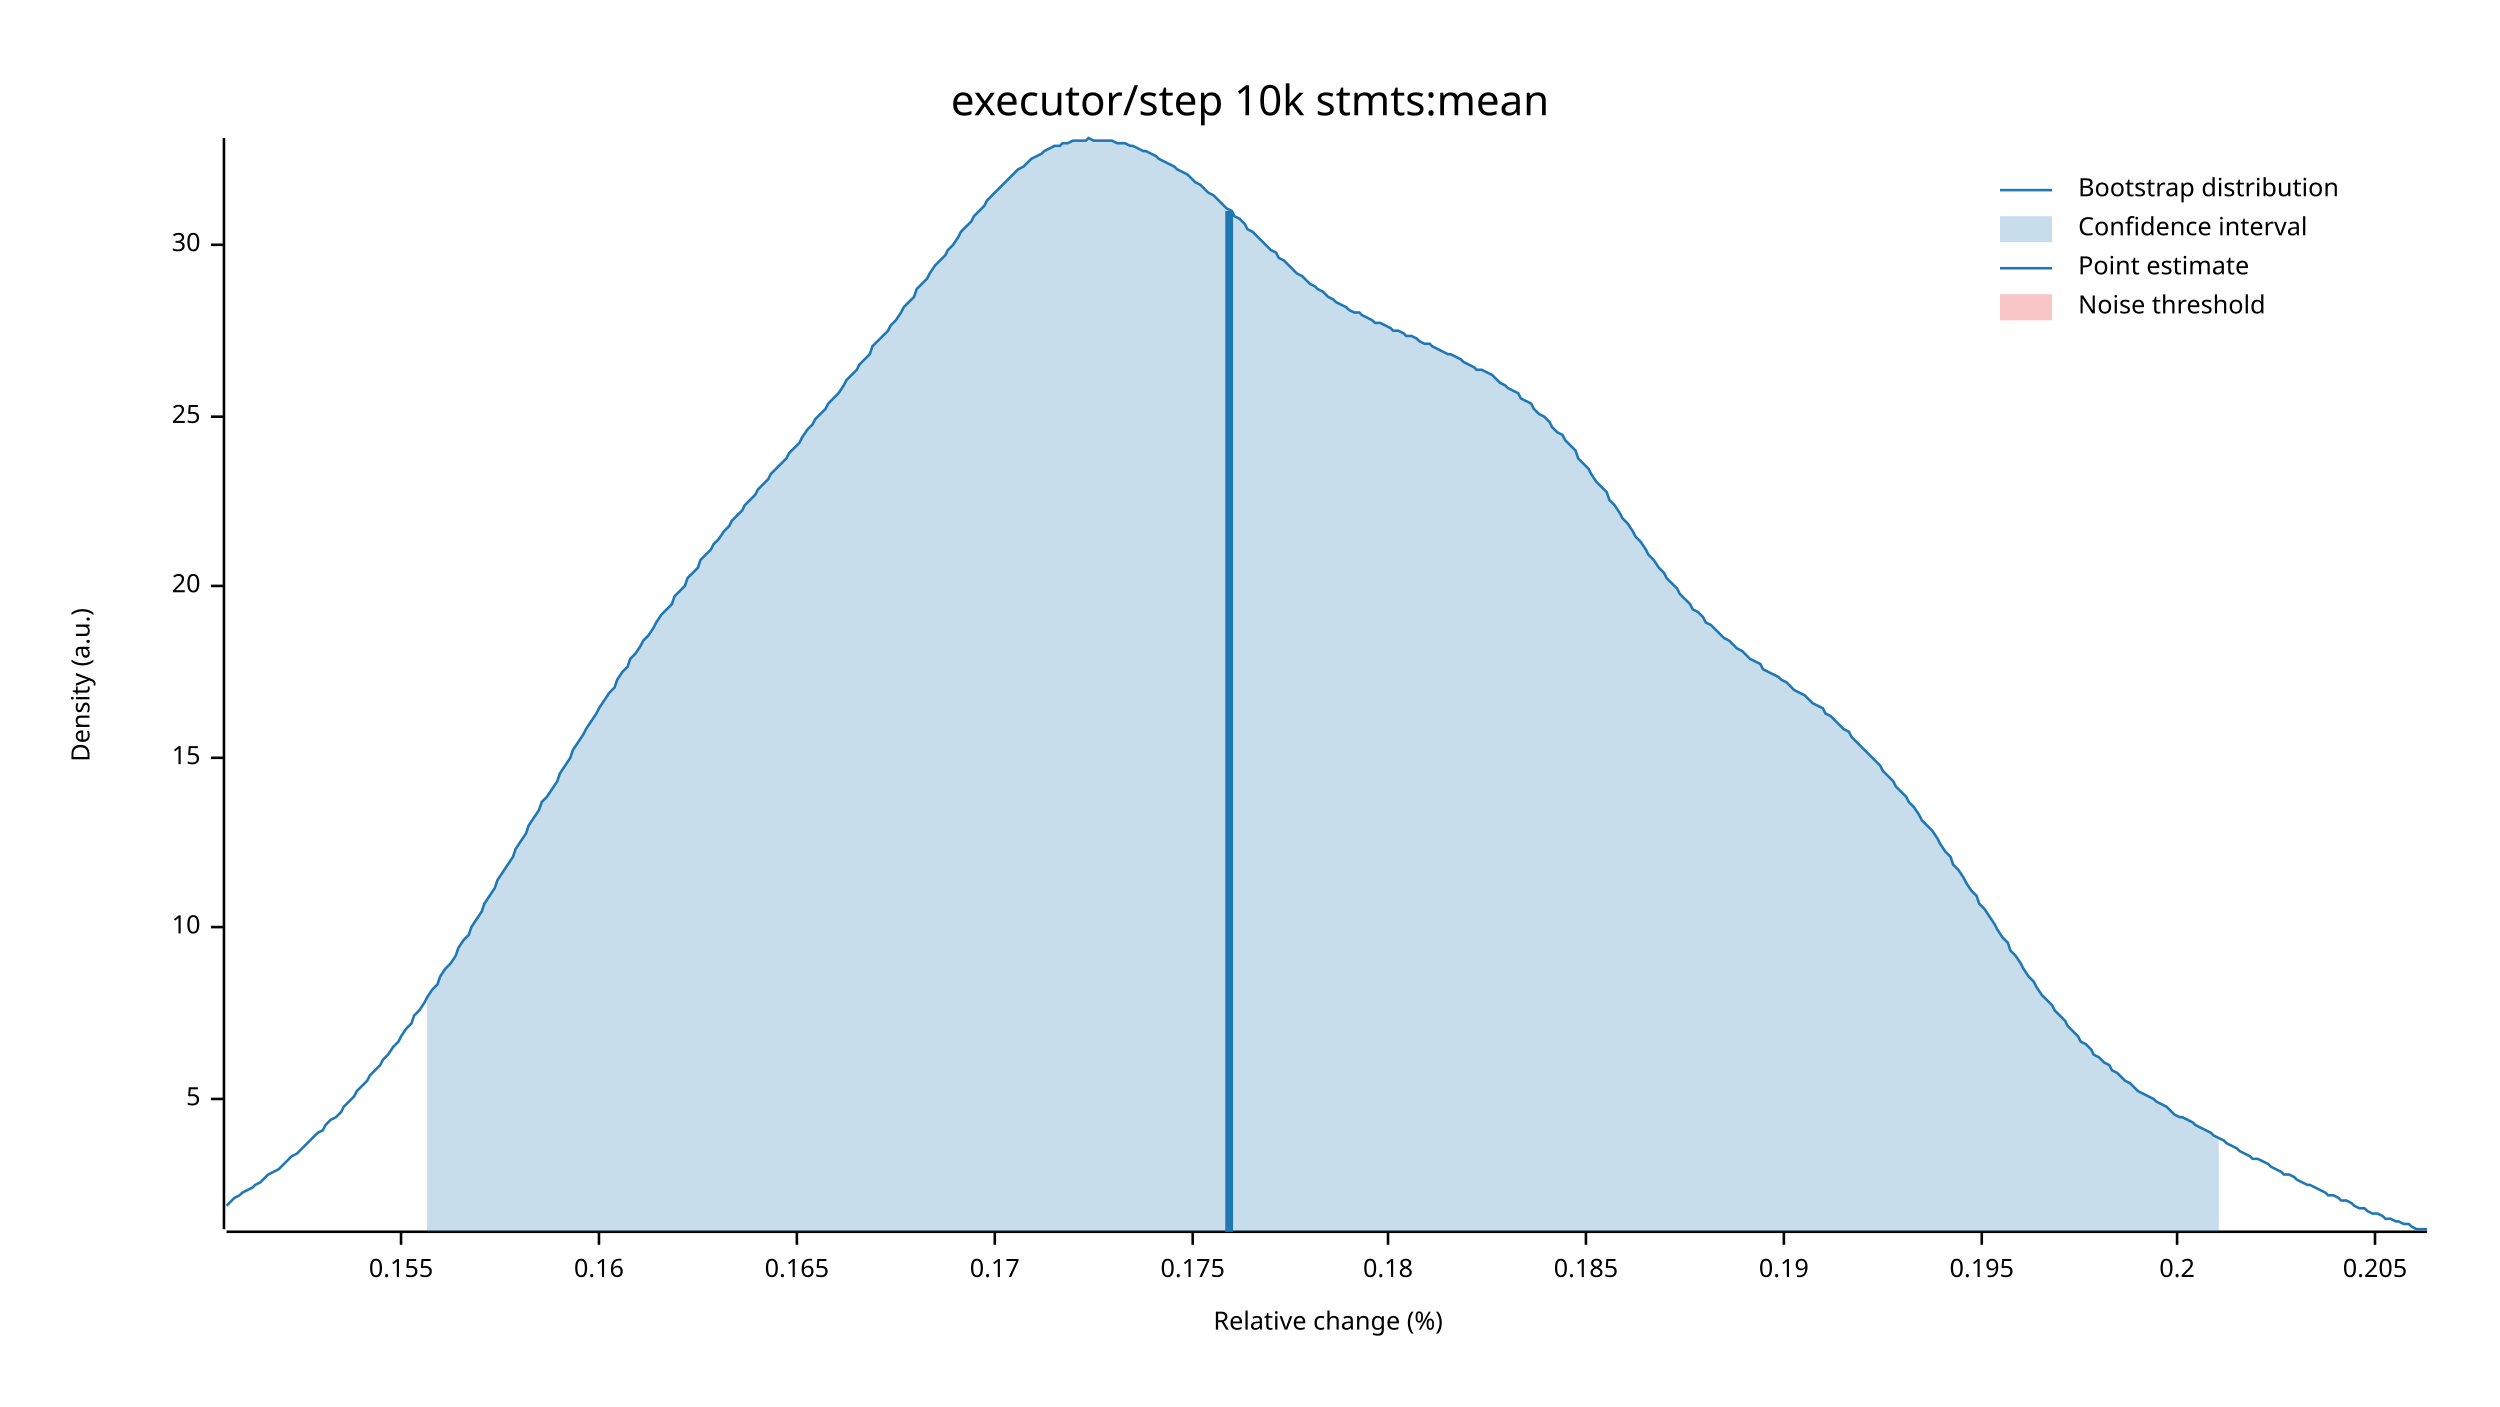
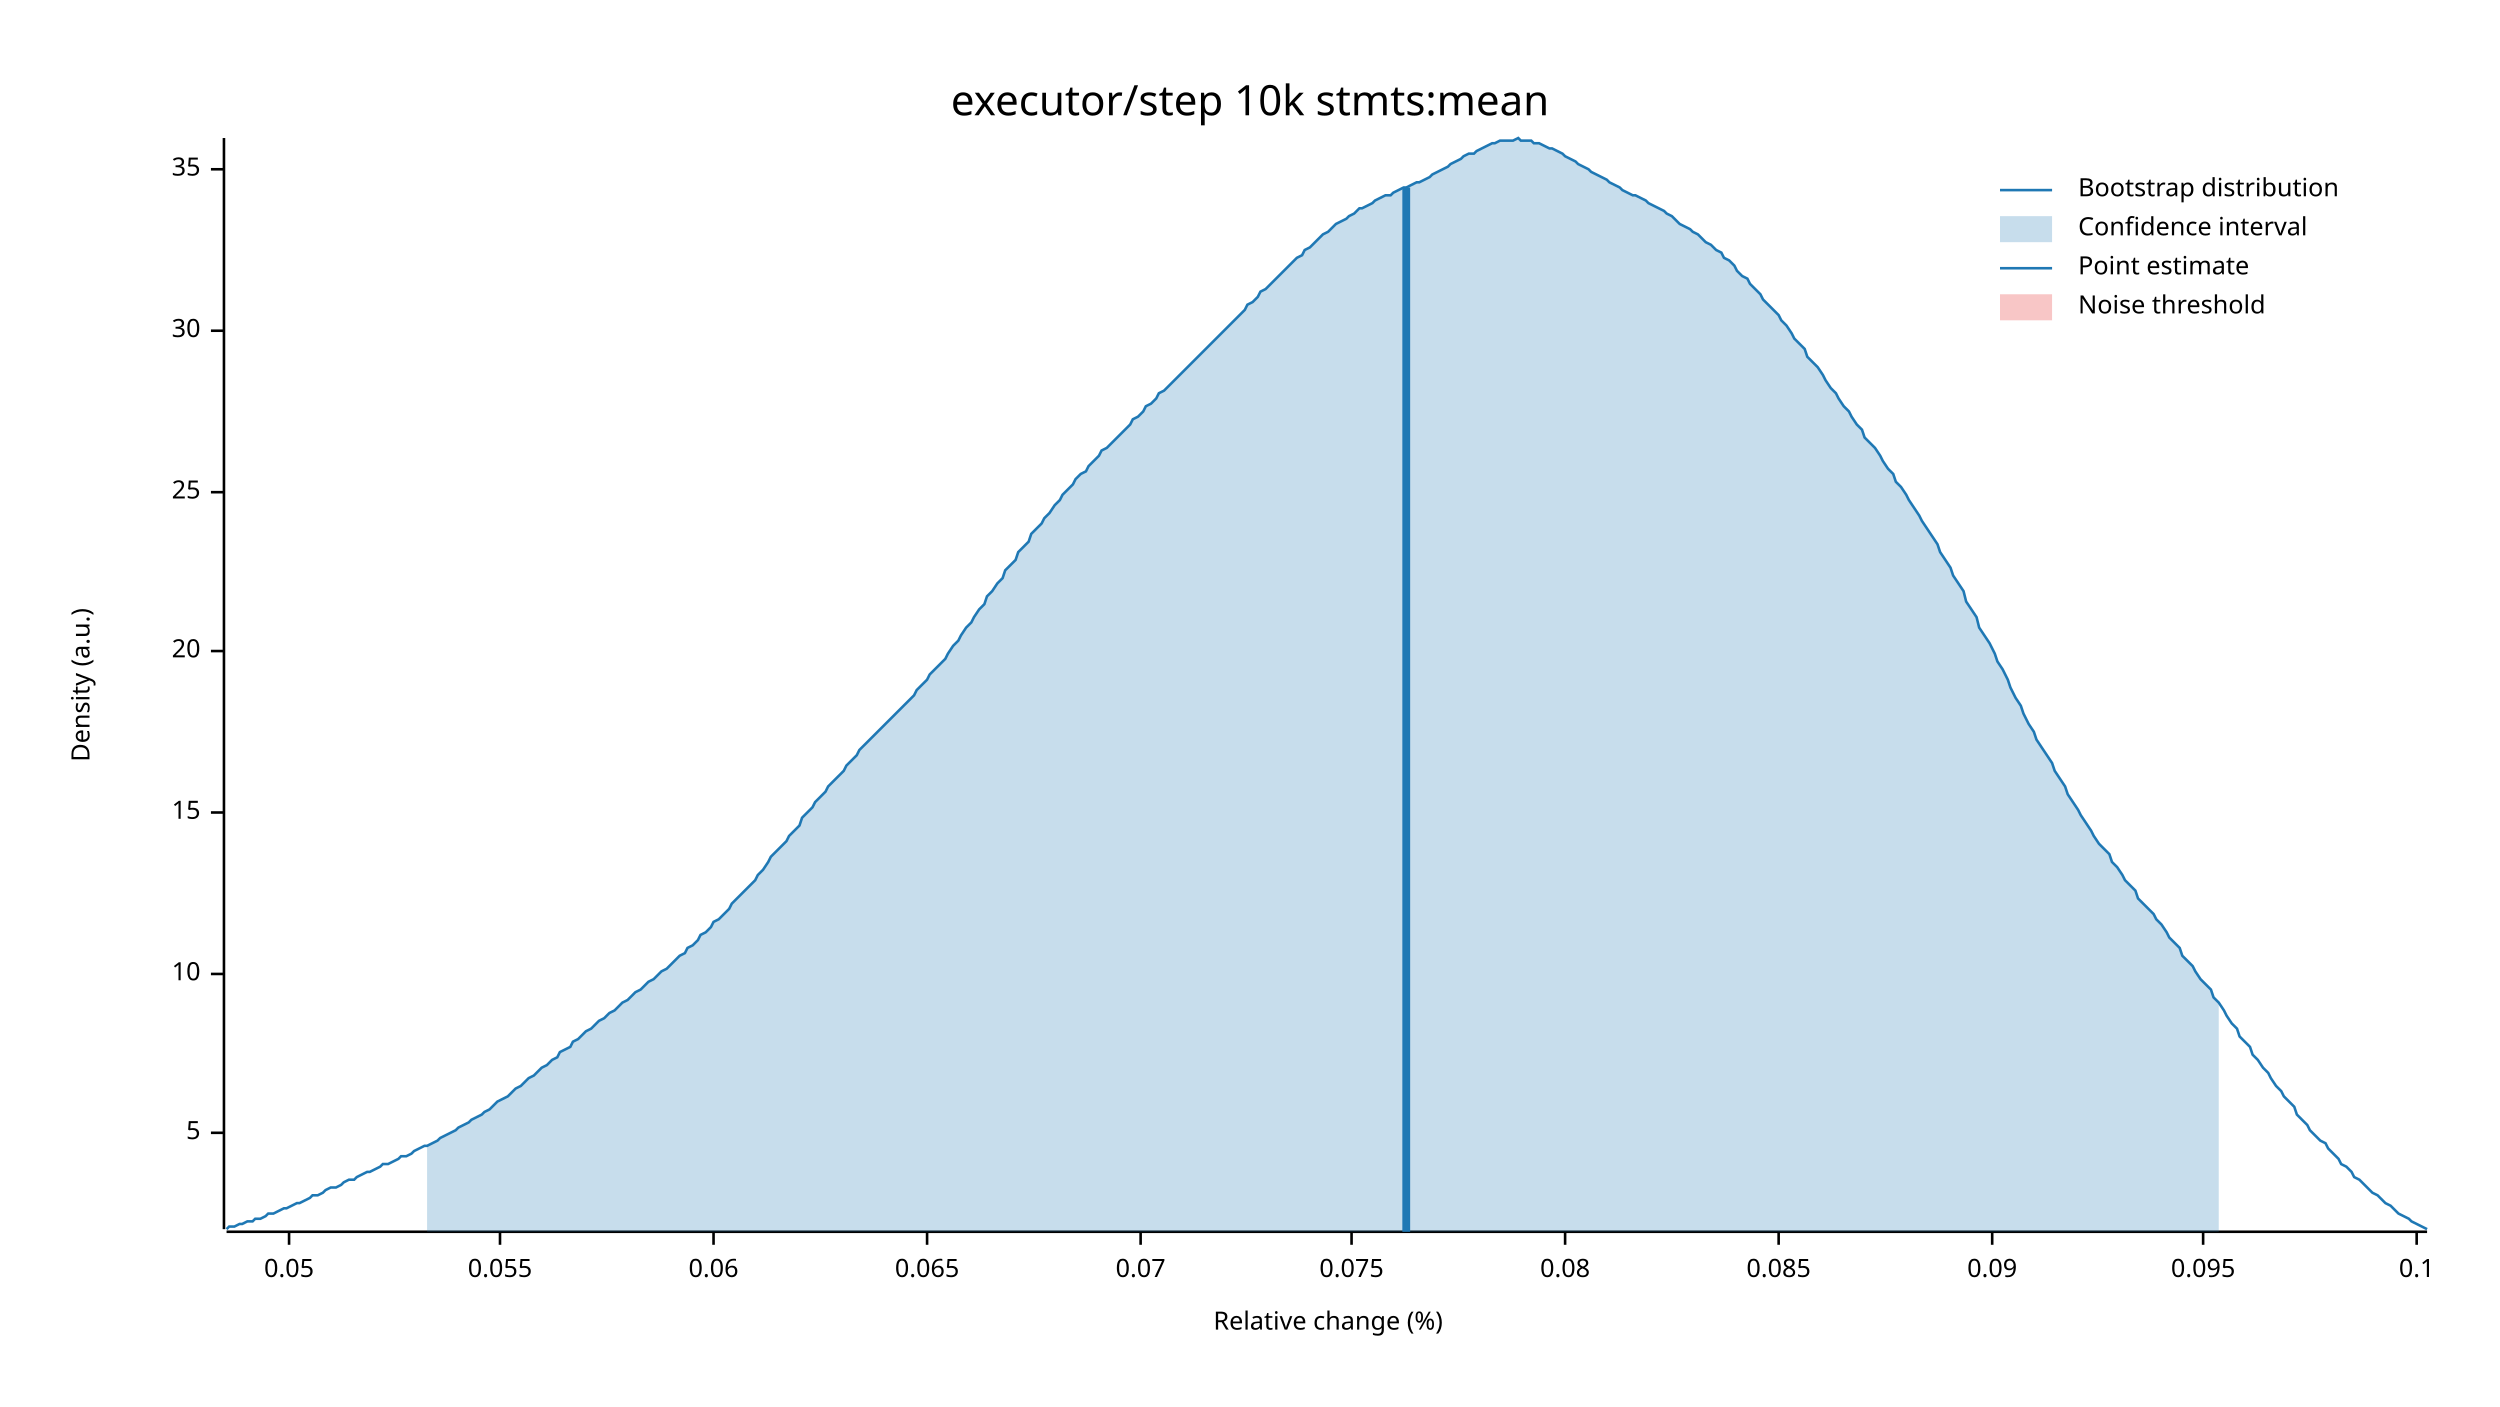
<svg xmlns="http://www.w3.org/2000/svg" width="960" height="540" viewBox="0 0 960 540">
  <text x="480" y="32" dy="0.76em" text-anchor="middle" font-family="sans-serif" font-size="16.129" opacity="1" fill="#000000">
executor/step 10k stmts:mean
</text>
  <text x="27" y="263" dy="0.76em" text-anchor="middle" font-family="sans-serif" font-size="9.677" opacity="1" fill="#000000" transform="rotate(270, 27, 263)">
Density (a.u.)
</text>
  <text x="510" y="513" dy="-0.5ex" text-anchor="middle" font-family="sans-serif" font-size="9.677" opacity="1" fill="#000000">
Relative change (%)
</text>
  <polyline fill="none" opacity="1" stroke="#000000" stroke-width="1" points="86,53 86,472 " />
-   <text x="77" y="422" dy="0.5ex" text-anchor="end" font-family="sans-serif" font-size="9.677" opacity="1" fill="#000000">
+   <text x="77" y="435" dy="0.5ex" text-anchor="end" font-family="sans-serif" font-size="9.677" opacity="1" fill="#000000">
5
</text>
-   <polyline fill="none" opacity="1" stroke="#000000" stroke-width="1" points="81,422 86,422 " />
-   <text x="77" y="356" dy="0.5ex" text-anchor="end" font-family="sans-serif" font-size="9.677" opacity="1" fill="#000000">
+   <polyline fill="none" opacity="1" stroke="#000000" stroke-width="1" points="81,435 86,435 " />
+   <text x="77" y="374" dy="0.5ex" text-anchor="end" font-family="sans-serif" font-size="9.677" opacity="1" fill="#000000">
10
</text>
-   <polyline fill="none" opacity="1" stroke="#000000" stroke-width="1" points="81,356 86,356 " />
-   <text x="77" y="291" dy="0.5ex" text-anchor="end" font-family="sans-serif" font-size="9.677" opacity="1" fill="#000000">
+   <polyline fill="none" opacity="1" stroke="#000000" stroke-width="1" points="81,374 86,374 " />
+   <text x="77" y="312" dy="0.5ex" text-anchor="end" font-family="sans-serif" font-size="9.677" opacity="1" fill="#000000">
15
</text>
-   <polyline fill="none" opacity="1" stroke="#000000" stroke-width="1" points="81,291 86,291 " />
-   <text x="77" y="225" dy="0.5ex" text-anchor="end" font-family="sans-serif" font-size="9.677" opacity="1" fill="#000000">
+   <polyline fill="none" opacity="1" stroke="#000000" stroke-width="1" points="81,312 86,312 " />
+   <text x="77" y="250" dy="0.5ex" text-anchor="end" font-family="sans-serif" font-size="9.677" opacity="1" fill="#000000">
20
</text>
-   <polyline fill="none" opacity="1" stroke="#000000" stroke-width="1" points="81,225 86,225 " />
-   <text x="77" y="160" dy="0.5ex" text-anchor="end" font-family="sans-serif" font-size="9.677" opacity="1" fill="#000000">
+   <polyline fill="none" opacity="1" stroke="#000000" stroke-width="1" points="81,250 86,250 " />
+   <text x="77" y="189" dy="0.5ex" text-anchor="end" font-family="sans-serif" font-size="9.677" opacity="1" fill="#000000">
25
</text>
-   <polyline fill="none" opacity="1" stroke="#000000" stroke-width="1" points="81,160 86,160 " />
-   <text x="77" y="94" dy="0.5ex" text-anchor="end" font-family="sans-serif" font-size="9.677" opacity="1" fill="#000000">
+   <polyline fill="none" opacity="1" stroke="#000000" stroke-width="1" points="81,189 86,189 " />
+   <text x="77" y="127" dy="0.5ex" text-anchor="end" font-family="sans-serif" font-size="9.677" opacity="1" fill="#000000">
30
</text>
-   <polyline fill="none" opacity="1" stroke="#000000" stroke-width="1" points="81,94 86,94 " />
+   <polyline fill="none" opacity="1" stroke="#000000" stroke-width="1" points="81,127 86,127 " />
+   <text x="77" y="65" dy="0.5ex" text-anchor="end" font-family="sans-serif" font-size="9.677" opacity="1" fill="#000000">
+ 35
+ </text>
+   <polyline fill="none" opacity="1" stroke="#000000" stroke-width="1" points="81,65 86,65 " />
  <polyline fill="none" opacity="1" stroke="#000000" stroke-width="1" points="87,473 932,473 " />
-   <text x="154" y="483" dy="0.76em" text-anchor="middle" font-family="sans-serif" font-size="9.677" opacity="1" fill="#000000">
- 0.155
+   <text x="111" y="483" dy="0.76em" text-anchor="middle" font-family="sans-serif" font-size="9.677" opacity="1" fill="#000000">
+ 0.05
</text>
-   <polyline fill="none" opacity="1" stroke="#000000" stroke-width="1" points="154,473 154,478 " />
-   <text x="230" y="483" dy="0.76em" text-anchor="middle" font-family="sans-serif" font-size="9.677" opacity="1" fill="#000000">
- 0.16
+   <polyline fill="none" opacity="1" stroke="#000000" stroke-width="1" points="111,473 111,478 " />
+   <text x="192" y="483" dy="0.76em" text-anchor="middle" font-family="sans-serif" font-size="9.677" opacity="1" fill="#000000">
+ 0.055
</text>
-   <polyline fill="none" opacity="1" stroke="#000000" stroke-width="1" points="230,473 230,478 " />
-   <text x="306" y="483" dy="0.76em" text-anchor="middle" font-family="sans-serif" font-size="9.677" opacity="1" fill="#000000">
- 0.165
+   <polyline fill="none" opacity="1" stroke="#000000" stroke-width="1" points="192,473 192,478 " />
+   <text x="274" y="483" dy="0.76em" text-anchor="middle" font-family="sans-serif" font-size="9.677" opacity="1" fill="#000000">
+ 0.06
</text>
-   <polyline fill="none" opacity="1" stroke="#000000" stroke-width="1" points="306,473 306,478 " />
-   <text x="382" y="483" dy="0.76em" text-anchor="middle" font-family="sans-serif" font-size="9.677" opacity="1" fill="#000000">
- 0.17
+   <polyline fill="none" opacity="1" stroke="#000000" stroke-width="1" points="274,473 274,478 " />
+   <text x="356" y="483" dy="0.76em" text-anchor="middle" font-family="sans-serif" font-size="9.677" opacity="1" fill="#000000">
+ 0.065
</text>
-   <polyline fill="none" opacity="1" stroke="#000000" stroke-width="1" points="382,473 382,478 " />
-   <text x="458" y="483" dy="0.76em" text-anchor="middle" font-family="sans-serif" font-size="9.677" opacity="1" fill="#000000">
- 0.175
+   <polyline fill="none" opacity="1" stroke="#000000" stroke-width="1" points="356,473 356,478 " />
+   <text x="438" y="483" dy="0.76em" text-anchor="middle" font-family="sans-serif" font-size="9.677" opacity="1" fill="#000000">
+ 0.07
</text>
-   <polyline fill="none" opacity="1" stroke="#000000" stroke-width="1" points="458,473 458,478 " />
-   <text x="533" y="483" dy="0.76em" text-anchor="middle" font-family="sans-serif" font-size="9.677" opacity="1" fill="#000000">
- 0.18
+   <polyline fill="none" opacity="1" stroke="#000000" stroke-width="1" points="438,473 438,478 " />
+   <text x="519" y="483" dy="0.76em" text-anchor="middle" font-family="sans-serif" font-size="9.677" opacity="1" fill="#000000">
+ 0.075
</text>
-   <polyline fill="none" opacity="1" stroke="#000000" stroke-width="1" points="533,473 533,478 " />
-   <text x="609" y="483" dy="0.76em" text-anchor="middle" font-family="sans-serif" font-size="9.677" opacity="1" fill="#000000">
- 0.185
+   <polyline fill="none" opacity="1" stroke="#000000" stroke-width="1" points="519,473 519,478 " />
+   <text x="601" y="483" dy="0.76em" text-anchor="middle" font-family="sans-serif" font-size="9.677" opacity="1" fill="#000000">
+ 0.08
</text>
-   <polyline fill="none" opacity="1" stroke="#000000" stroke-width="1" points="609,473 609,478 " />
-   <text x="685" y="483" dy="0.76em" text-anchor="middle" font-family="sans-serif" font-size="9.677" opacity="1" fill="#000000">
- 0.19
+   <polyline fill="none" opacity="1" stroke="#000000" stroke-width="1" points="601,473 601,478 " />
+   <text x="683" y="483" dy="0.76em" text-anchor="middle" font-family="sans-serif" font-size="9.677" opacity="1" fill="#000000">
+ 0.085
</text>
-   <polyline fill="none" opacity="1" stroke="#000000" stroke-width="1" points="685,473 685,478 " />
-   <text x="761" y="483" dy="0.76em" text-anchor="middle" font-family="sans-serif" font-size="9.677" opacity="1" fill="#000000">
- 0.195
+   <polyline fill="none" opacity="1" stroke="#000000" stroke-width="1" points="683,473 683,478 " />
+   <text x="765" y="483" dy="0.76em" text-anchor="middle" font-family="sans-serif" font-size="9.677" opacity="1" fill="#000000">
+ 0.09
</text>
-   <polyline fill="none" opacity="1" stroke="#000000" stroke-width="1" points="761,473 761,478 " />
-   <text x="836" y="483" dy="0.76em" text-anchor="middle" font-family="sans-serif" font-size="9.677" opacity="1" fill="#000000">
- 0.2
+   <polyline fill="none" opacity="1" stroke="#000000" stroke-width="1" points="765,473 765,478 " />
+   <text x="846" y="483" dy="0.76em" text-anchor="middle" font-family="sans-serif" font-size="9.677" opacity="1" fill="#000000">
+ 0.095
</text>
-   <polyline fill="none" opacity="1" stroke="#000000" stroke-width="1" points="836,473 836,478 " />
-   <text x="912" y="483" dy="0.76em" text-anchor="middle" font-family="sans-serif" font-size="9.677" opacity="1" fill="#000000">
- 0.205
+   <polyline fill="none" opacity="1" stroke="#000000" stroke-width="1" points="846,473 846,478 " />
+   <text x="928" y="483" dy="0.76em" text-anchor="middle" font-family="sans-serif" font-size="9.677" opacity="1" fill="#000000">
+ 0.1
</text>
-   <polyline fill="none" opacity="1" stroke="#000000" stroke-width="1" points="912,473 912,478 " />
-   <polyline fill="none" opacity="1" stroke="#1F78B4" stroke-width="1" points="87,463 88,462 90,460 92,459 93,458 95,457 97,456 98,455 100,454 102,452 103,451 105,450 107,449 109,447 110,446 112,444 114,443 115,442 117,440 119,438 120,437 122,435 124,434 125,432 127,430 129,429 131,427 132,425 134,423 136,421 137,419 139,417 141,415 142,413 144,411 146,409 147,407 149,405 151,402 153,400 154,398 156,395 158,393 159,390 161,388 163,385 164,383 166,380 168,378 169,375 171,372 173,370 175,367 176,364 178,361 180,359 181,356 183,353 185,350 186,347 188,344 190,341 191,338 193,335 195,332 197,329 198,326 200,323 202,320 203,317 205,314 207,311 208,308 210,306 212,303 214,300 215,297 217,294 219,291 220,288 222,285 224,282 225,280 227,277 229,274 230,272 232,269 234,266 236,264 237,261 239,258 241,256 242,253 244,251 246,248 247,246 249,244 251,241 252,239 254,236 256,234 258,232 259,229 261,227 263,225 264,222 266,220 268,218 269,215 271,213 273,211 274,209 276,207 278,204 280,202 281,200 283,198 285,196 286,194 288,192 290,190 291,188 293,186 295,184 296,182 298,180 300,178 302,176 303,174 305,172 307,170 308,168 310,165 312,163 313,161 315,159 317,157 318,155 320,153 322,151 324,148 325,146 327,144 329,142 330,140 332,138 334,136 335,133 337,131 339,129 341,127 342,125 344,123 346,120 347,118 349,116 351,114 352,111 354,109 356,107 357,105 359,102 361,100 363,98 364,96 366,94 368,91 369,89 371,87 373,85 374,83 376,81 378,79 379,77 381,75 383,73 385,71 386,70 388,68 390,66 391,65 393,64 395,62 396,61 398,60 400,59 401,58 403,57 405,56 407,56 408,55 410,55 412,54 413,54 415,54 417,54 418,53 420,54 422,54 423,54 425,54 427,54 429,55 430,55 432,55 434,56 435,56 437,57 439,58 440,58 442,59 444,60 445,61 447,62 449,63 451,64 452,65 454,66 456,67 457,68 459,70 461,71 462,72 464,74 466,75 468,77 469,78 471,80 473,81 474,83 476,84 478,86 479,88 481,89 483,91 484,92 486,94 488,96 490,97 491,99 493,100 495,102 496,103 498,105 500,106 501,107 503,109 505,110 506,111 508,112 510,114 512,115 513,116 515,117 517,118 518,119 520,120 522,120 523,121 525,122 527,123 528,124 530,124 532,125 534,126 535,127 537,127 539,128 540,129 542,129 544,130 545,131 547,132 549,132 550,133 552,134 554,135 556,136 557,136 559,137 561,138 562,139 564,140 566,141 567,142 569,142 571,143 573,144 574,145 576,147 578,148 579,149 581,150 583,151 584,153 586,154 588,155 589,157 591,159 593,160 595,162 596,164 598,166 600,167 601,169 603,171 605,173 606,176 608,178 610,180 611,182 613,185 615,187 617,189 618,192 620,194 622,197 623,199 625,201 627,204 628,206 630,208 632,211 633,213 635,215 637,218 639,220 640,222 642,224 644,226 645,228 647,230 649,232 650,234 652,235 654,237 655,239 657,240 659,242 661,244 662,245 664,246 666,248 667,249 669,250 671,252 672,253 674,254 676,255 677,257 679,258 681,259 683,260 684,261 686,262 688,264 689,265 691,266 693,267 694,268 696,270 698,271 700,272 701,274 703,275 705,277 706,278 708,280 710,281 711,283 713,285 715,287 716,288 718,290 720,292 722,294 723,296 725,298 727,300 728,302 730,304 732,306 733,308 735,310 737,313 738,315 740,317 742,319 744,322 745,324 747,327 749,329 750,332 752,334 754,337 755,339 757,342 759,344 760,347 762,349 764,352 766,355 767,357 769,360 771,362 772,365 774,367 776,370 777,372 779,375 781,377 782,379 784,382 786,384 788,386 789,388 791,390 793,392 794,394 796,396 798,398 799,400 801,401 803,403 804,405 806,406 808,408 810,409 811,411 813,412 815,414 816,415 818,416 820,418 821,419 823,420 825,421 827,422 828,423 830,424 832,425 833,426 835,428 837,429 838,429 840,430 842,431 843,432 845,433 847,434 849,435 850,436 852,437 854,438 855,439 857,440 859,441 860,442 862,443 864,444 865,445 867,445 869,446 871,447 872,448 874,449 876,450 877,451 879,451 881,452 882,453 884,454 886,455 887,455 889,456 891,457 893,458 894,459 896,459 898,460 899,461 901,461 903,462 904,463 906,464 908,464 909,465 911,466 913,466 915,467 916,468 918,468 920,469 921,469 923,470 925,470 926,471 928,472 930,472 932,472 " />
-   <polygon opacity="0.25" fill="#1F78B4" points="164,383 166,380 168,378 169,375 171,372 173,370 175,367 176,364 178,361 180,359 181,356 183,353 185,350 186,347 188,344 190,341 191,338 193,335 195,332 197,329 198,326 200,323 202,320 203,317 205,314 207,311 208,308 210,306 212,303 214,300 215,297 217,294 219,291 220,288 222,285 224,282 225,280 227,277 229,274 230,272 232,269 234,266 236,264 237,261 239,258 241,256 242,253 244,251 246,248 247,246 249,244 251,241 252,239 254,236 256,234 258,232 259,229 261,227 263,225 264,222 266,220 268,218 269,215 271,213 273,211 274,209 276,207 278,204 280,202 281,200 283,198 285,196 286,194 288,192 290,190 291,188 293,186 295,184 296,182 298,180 300,178 302,176 303,174 305,172 307,170 308,168 310,165 312,163 313,161 315,159 317,157 318,155 320,153 322,151 324,148 325,146 327,144 329,142 330,140 332,138 334,136 335,133 337,131 339,129 341,127 342,125 344,123 346,120 347,118 349,116 351,114 352,111 354,109 356,107 357,105 359,102 361,100 363,98 364,96 366,94 368,91 369,89 371,87 373,85 374,83 376,81 378,79 379,77 381,75 383,73 385,71 386,70 388,68 390,66 391,65 393,64 395,62 396,61 398,60 400,59 401,58 403,57 405,56 407,56 408,55 410,55 412,54 413,54 415,54 417,54 418,53 420,54 422,54 423,54 425,54 427,54 429,55 430,55 432,55 434,56 435,56 437,57 439,58 440,58 442,59 444,60 445,61 447,62 449,63 451,64 452,65 454,66 456,67 457,68 459,70 461,71 462,72 464,74 466,75 468,77 469,78 471,80 473,81 474,83 476,84 478,86 479,88 481,89 483,91 484,92 486,94 488,96 490,97 491,99 493,100 495,102 496,103 498,105 500,106 501,107 503,109 505,110 506,111 508,112 510,114 512,115 513,116 515,117 517,118 518,119 520,120 522,120 523,121 525,122 527,123 528,124 530,124 532,125 534,126 535,127 537,127 539,128 540,129 542,129 544,130 545,131 547,132 549,132 550,133 552,134 554,135 556,136 557,136 559,137 561,138 562,139 564,140 566,141 567,142 569,142 571,143 573,144 574,145 576,147 578,148 579,149 581,150 583,151 584,153 586,154 588,155 589,157 591,159 593,160 595,162 596,164 598,166 600,167 601,169 603,171 605,173 606,176 608,178 610,180 611,182 613,185 615,187 617,189 618,192 620,194 622,197 623,199 625,201 627,204 628,206 630,208 632,211 633,213 635,215 637,218 639,220 640,222 642,224 644,226 645,228 647,230 649,232 650,234 652,235 654,237 655,239 657,240 659,242 661,244 662,245 664,246 666,248 667,249 669,250 671,252 672,253 674,254 676,255 677,257 679,258 681,259 683,260 684,261 686,262 688,264 689,265 691,266 693,267 694,268 696,270 698,271 700,272 701,274 703,275 705,277 706,278 708,280 710,281 711,283 713,285 715,287 716,288 718,290 720,292 722,294 723,296 725,298 727,300 728,302 730,304 732,306 733,308 735,310 737,313 738,315 740,317 742,319 744,322 745,324 747,327 749,329 750,332 752,334 754,337 755,339 757,342 759,344 760,347 762,349 764,352 766,355 767,357 769,360 771,362 772,365 774,367 776,370 777,372 779,375 781,377 782,379 784,382 786,384 788,386 789,388 791,390 793,392 794,394 796,396 798,398 799,400 801,401 803,403 804,405 806,406 808,408 810,409 811,411 813,412 815,414 816,415 818,416 820,418 821,419 823,420 825,421 827,422 828,423 830,424 832,425 833,426 835,428 837,429 838,429 840,430 842,431 843,432 845,433 847,434 849,435 850,436 852,437 852,473 164,473 " />
-   <polyline fill="none" opacity="1" stroke="#1F78B4" stroke-width="3" points="472,473 472,81 " />
+   <polyline fill="none" opacity="1" stroke="#000000" stroke-width="1" points="928,473 928,478 " />
+   <polyline fill="none" opacity="1" stroke="#1F78B4" stroke-width="1" points="87,472 88,471 90,471 92,470 93,470 95,469 97,469 98,468 100,468 102,467 103,466 105,466 107,465 109,464 110,464 112,463 114,462 115,462 117,461 119,460 120,459 122,459 124,458 125,457 127,456 129,456 131,455 132,454 134,453 136,453 137,452 139,451 141,450 142,450 144,449 146,448 147,447 149,447 151,446 153,445 154,444 156,444 158,443 159,442 161,441 163,440 164,440 166,439 168,438 169,437 171,436 173,435 175,434 176,433 178,432 180,431 181,430 183,429 185,428 186,427 188,426 190,424 191,423 193,422 195,421 197,419 198,418 200,417 202,415 203,414 205,413 207,411 208,410 210,409 212,407 214,406 215,404 217,403 219,402 220,400 222,399 224,397 225,396 227,395 229,393 230,392 232,391 234,389 236,388 237,387 239,385 241,384 242,383 244,381 246,380 247,379 249,377 251,376 252,375 254,373 256,372 258,370 259,369 261,367 263,366 264,364 266,363 268,361 269,359 271,358 273,356 274,354 276,353 278,351 280,349 281,347 283,345 285,343 286,342 288,340 290,338 291,336 293,334 295,331 296,329 298,327 300,325 302,323 303,321 305,319 307,317 308,314 310,312 312,310 313,308 315,306 317,304 318,302 320,300 322,298 324,296 325,294 327,292 329,290 330,288 332,286 334,284 335,283 337,281 339,279 341,277 342,276 344,274 346,272 347,271 349,269 351,267 352,265 354,263 356,261 357,259 359,257 361,255 363,253 364,251 366,248 368,246 369,244 371,241 373,239 374,237 376,234 378,232 379,229 381,227 383,224 385,222 386,219 388,217 390,215 391,212 393,210 395,208 396,205 398,203 400,201 401,199 403,197 405,194 407,192 408,190 410,188 412,186 413,184 415,182 417,181 418,179 420,177 422,175 423,173 425,172 427,170 429,168 430,167 432,165 434,163 435,161 437,160 439,158 440,156 442,155 444,153 445,151 447,150 449,148 451,146 452,145 454,143 456,141 457,140 459,138 461,136 462,135 464,133 466,131 468,129 469,128 471,126 473,124 474,123 476,121 478,119 479,117 481,116 483,114 484,112 486,111 488,109 490,107 491,106 493,104 495,102 496,101 498,99 500,98 501,96 503,95 505,93 506,92 508,90 510,89 512,87 513,86 515,85 517,84 518,83 520,82 522,80 523,80 525,79 527,78 528,77 530,76 532,75 534,75 535,74 537,73 539,72 540,72 542,71 544,70 545,70 547,69 549,68 550,67 552,66 554,65 556,64 557,63 559,62 561,61 562,60 564,59 566,59 567,58 569,57 571,56 573,55 574,55 576,54 578,54 579,54 581,54 583,53 584,54 586,54 588,54 589,55 591,55 593,56 595,57 596,57 598,58 600,59 601,60 603,61 605,62 606,63 608,64 610,65 611,66 613,67 615,68 617,69 618,70 620,71 622,72 623,73 625,74 627,75 628,75 630,76 632,77 633,78 635,79 637,80 639,81 640,82 642,83 644,85 645,86 647,87 649,88 650,89 652,90 654,92 655,93 657,94 659,96 661,97 662,99 664,100 666,102 667,104 669,106 671,107 672,109 674,111 676,113 677,115 679,117 681,119 683,121 684,123 686,125 688,128 689,130 691,132 693,134 694,137 696,139 698,141 700,144 701,146 703,149 705,151 706,153 708,156 710,158 711,160 713,163 715,165 716,168 718,170 720,172 722,175 723,177 725,180 727,182 728,185 730,187 732,190 733,192 735,195 737,198 738,200 740,203 742,206 744,209 745,212 747,215 749,218 750,221 752,224 754,227 755,231 757,234 759,237 760,241 762,244 764,247 766,251 767,254 769,257 771,261 772,264 774,268 776,271 777,274 779,278 781,281 782,284 784,287 786,290 788,293 789,296 791,299 793,302 794,305 796,308 798,311 799,313 801,316 803,319 804,321 806,324 808,326 810,328 811,331 813,333 815,336 816,338 818,340 820,342 821,345 823,347 825,349 827,351 828,353 830,355 832,358 833,360 835,362 837,364 838,367 840,369 842,371 843,373 845,376 847,378 849,380 850,383 852,385 854,388 855,390 857,393 859,395 860,398 862,400 864,402 865,405 867,407 869,410 871,412 872,414 874,417 876,419 877,421 879,423 881,425 882,428 884,430 886,432 887,434 889,436 891,438 893,439 894,441 896,443 898,445 899,447 901,448 903,450 904,452 906,453 908,455 909,456 911,458 913,459 915,461 916,462 918,463 920,465 921,466 923,467 925,468 926,469 928,470 930,471 932,472 " />
+   <polygon opacity="0.25" fill="#1F78B4" points="164,440 166,439 168,438 169,437 171,436 173,435 175,434 176,433 178,432 180,431 181,430 183,429 185,428 186,427 188,426 190,424 191,423 193,422 195,421 197,419 198,418 200,417 202,415 203,414 205,413 207,411 208,410 210,409 212,407 214,406 215,404 217,403 219,402 220,400 222,399 224,397 225,396 227,395 229,393 230,392 232,391 234,389 236,388 237,387 239,385 241,384 242,383 244,381 246,380 247,379 249,377 251,376 252,375 254,373 256,372 258,370 259,369 261,367 263,366 264,364 266,363 268,361 269,359 271,358 273,356 274,354 276,353 278,351 280,349 281,347 283,345 285,343 286,342 288,340 290,338 291,336 293,334 295,331 296,329 298,327 300,325 302,323 303,321 305,319 307,317 308,314 310,312 312,310 313,308 315,306 317,304 318,302 320,300 322,298 324,296 325,294 327,292 329,290 330,288 332,286 334,284 335,283 337,281 339,279 341,277 342,276 344,274 346,272 347,271 349,269 351,267 352,265 354,263 356,261 357,259 359,257 361,255 363,253 364,251 366,248 368,246 369,244 371,241 373,239 374,237 376,234 378,232 379,229 381,227 383,224 385,222 386,219 388,217 390,215 391,212 393,210 395,208 396,205 398,203 400,201 401,199 403,197 405,194 407,192 408,190 410,188 412,186 413,184 415,182 417,181 418,179 420,177 422,175 423,173 425,172 427,170 429,168 430,167 432,165 434,163 435,161 437,160 439,158 440,156 442,155 444,153 445,151 447,150 449,148 451,146 452,145 454,143 456,141 457,140 459,138 461,136 462,135 464,133 466,131 468,129 469,128 471,126 473,124 474,123 476,121 478,119 479,117 481,116 483,114 484,112 486,111 488,109 490,107 491,106 493,104 495,102 496,101 498,99 500,98 501,96 503,95 505,93 506,92 508,90 510,89 512,87 513,86 515,85 517,84 518,83 520,82 522,80 523,80 525,79 527,78 528,77 530,76 532,75 534,75 535,74 537,73 539,72 540,72 542,71 544,70 545,70 547,69 549,68 550,67 552,66 554,65 556,64 557,63 559,62 561,61 562,60 564,59 566,59 567,58 569,57 571,56 573,55 574,55 576,54 578,54 579,54 581,54 583,53 584,54 586,54 588,54 589,55 591,55 593,56 595,57 596,57 598,58 600,59 601,60 603,61 605,62 606,63 608,64 610,65 611,66 613,67 615,68 617,69 618,70 620,71 622,72 623,73 625,74 627,75 628,75 630,76 632,77 633,78 635,79 637,80 639,81 640,82 642,83 644,85 645,86 647,87 649,88 650,89 652,90 654,92 655,93 657,94 659,96 661,97 662,99 664,100 666,102 667,104 669,106 671,107 672,109 674,111 676,113 677,115 679,117 681,119 683,121 684,123 686,125 688,128 689,130 691,132 693,134 694,137 696,139 698,141 700,144 701,146 703,149 705,151 706,153 708,156 710,158 711,160 713,163 715,165 716,168 718,170 720,172 722,175 723,177 725,180 727,182 728,185 730,187 732,190 733,192 735,195 737,198 738,200 740,203 742,206 744,209 745,212 747,215 749,218 750,221 752,224 754,227 755,231 757,234 759,237 760,241 762,244 764,247 766,251 767,254 769,257 771,261 772,264 774,268 776,271 777,274 779,278 781,281 782,284 784,287 786,290 788,293 789,296 791,299 793,302 794,305 796,308 798,311 799,313 801,316 803,319 804,321 806,324 808,326 810,328 811,331 813,333 815,336 816,338 818,340 820,342 821,345 823,347 825,349 827,351 828,353 830,355 832,358 833,360 835,362 837,364 838,367 840,369 842,371 843,373 845,376 847,378 849,380 850,383 852,385 852,473 164,473 " />
+   <polyline fill="none" opacity="1" stroke="#1F78B4" stroke-width="3" points="540,473 540,72 " />
  <rect x="509" y="53" width="0" height="419" opacity="0.1" fill="#E31A1C" stroke="none" />
  <text x="798" y="68" dy="0.76em" text-anchor="start" font-family="sans-serif" font-size="9.677" opacity="1" fill="#000000">
Bootstrap distribution
</text>
  <text x="798" y="83" dy="0.76em" text-anchor="start" font-family="sans-serif" font-size="9.677" opacity="1" fill="#000000">
Confidence interval
</text>
  <text x="798" y="98" dy="0.76em" text-anchor="start" font-family="sans-serif" font-size="9.677" opacity="1" fill="#000000">
Point estimate
</text>
  <text x="798" y="113" dy="0.76em" text-anchor="start" font-family="sans-serif" font-size="9.677" opacity="1" fill="#000000">
Noise threshold
</text>
  <polyline fill="none" opacity="1" stroke="#1F78B4" stroke-width="1" points="768,73 788,73 " />
  <rect x="768" y="83" width="20" height="10" opacity="0.25" fill="#1F78B4" stroke="none" />
  <polyline fill="none" opacity="1" stroke="#1F78B4" stroke-width="1" points="768,103 788,103 " />
  <rect x="768" y="113" width="20" height="10" opacity="0.25" fill="#E31A1C" stroke="none" />
</svg>
